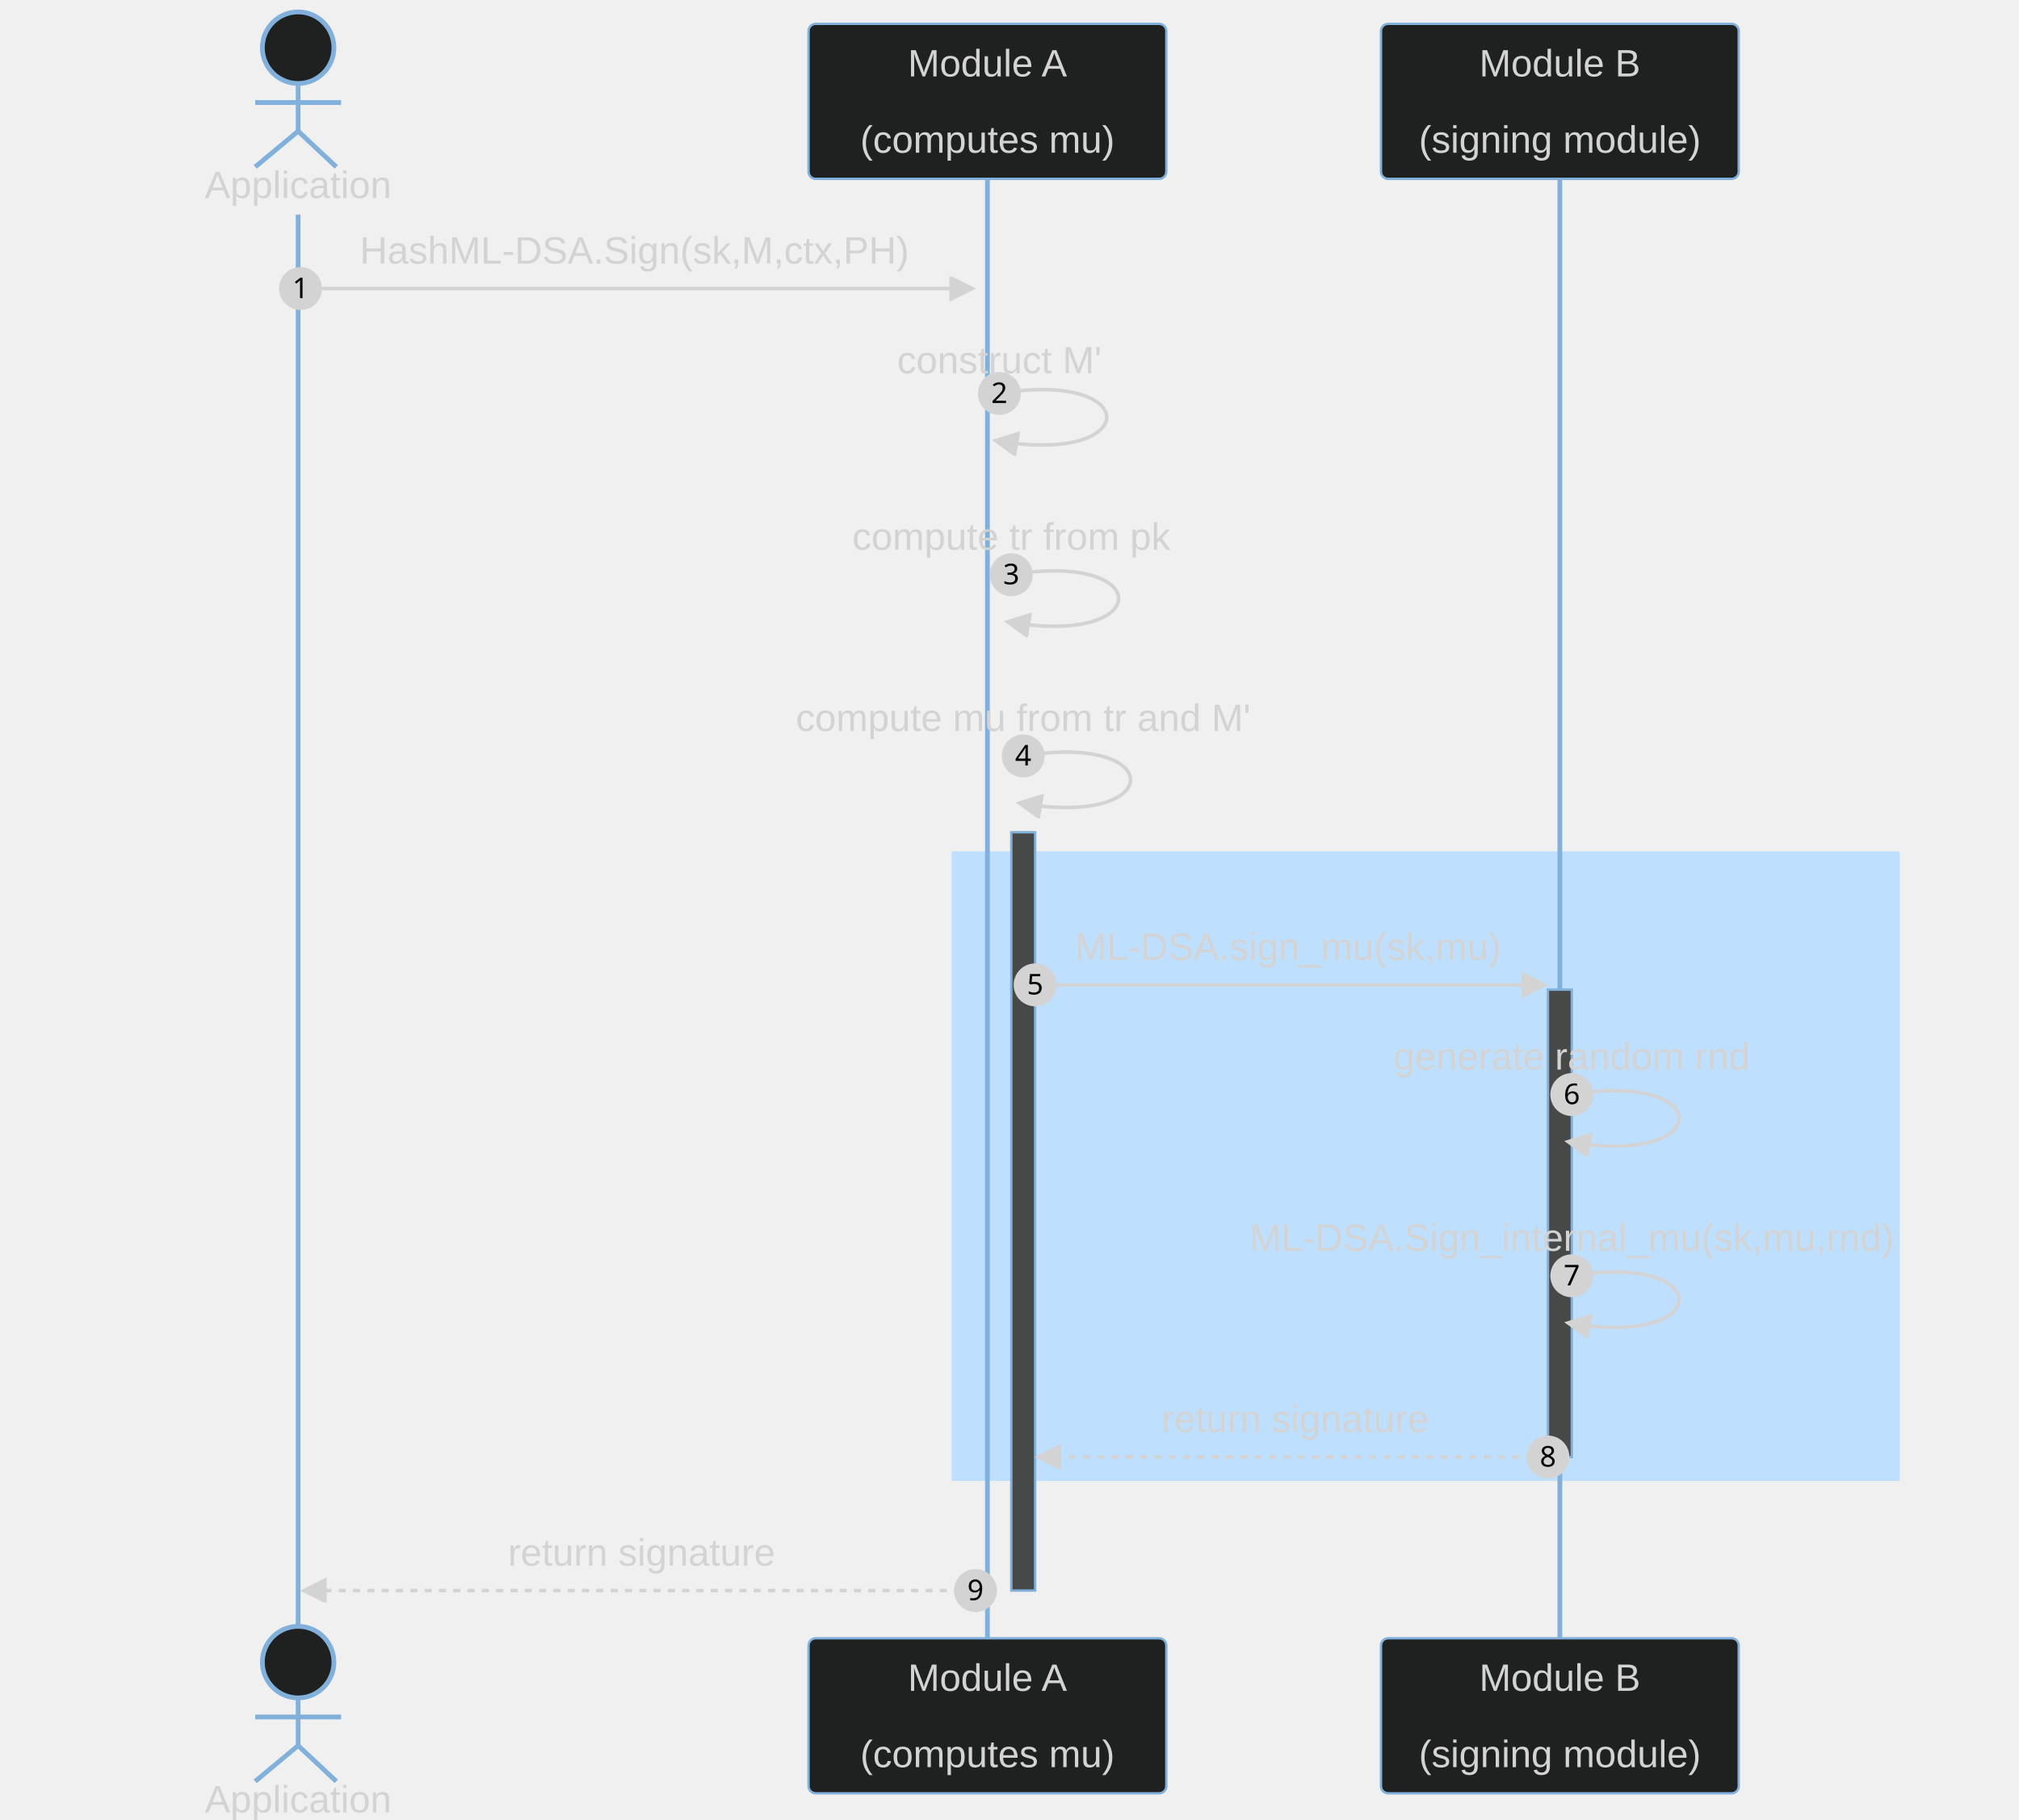
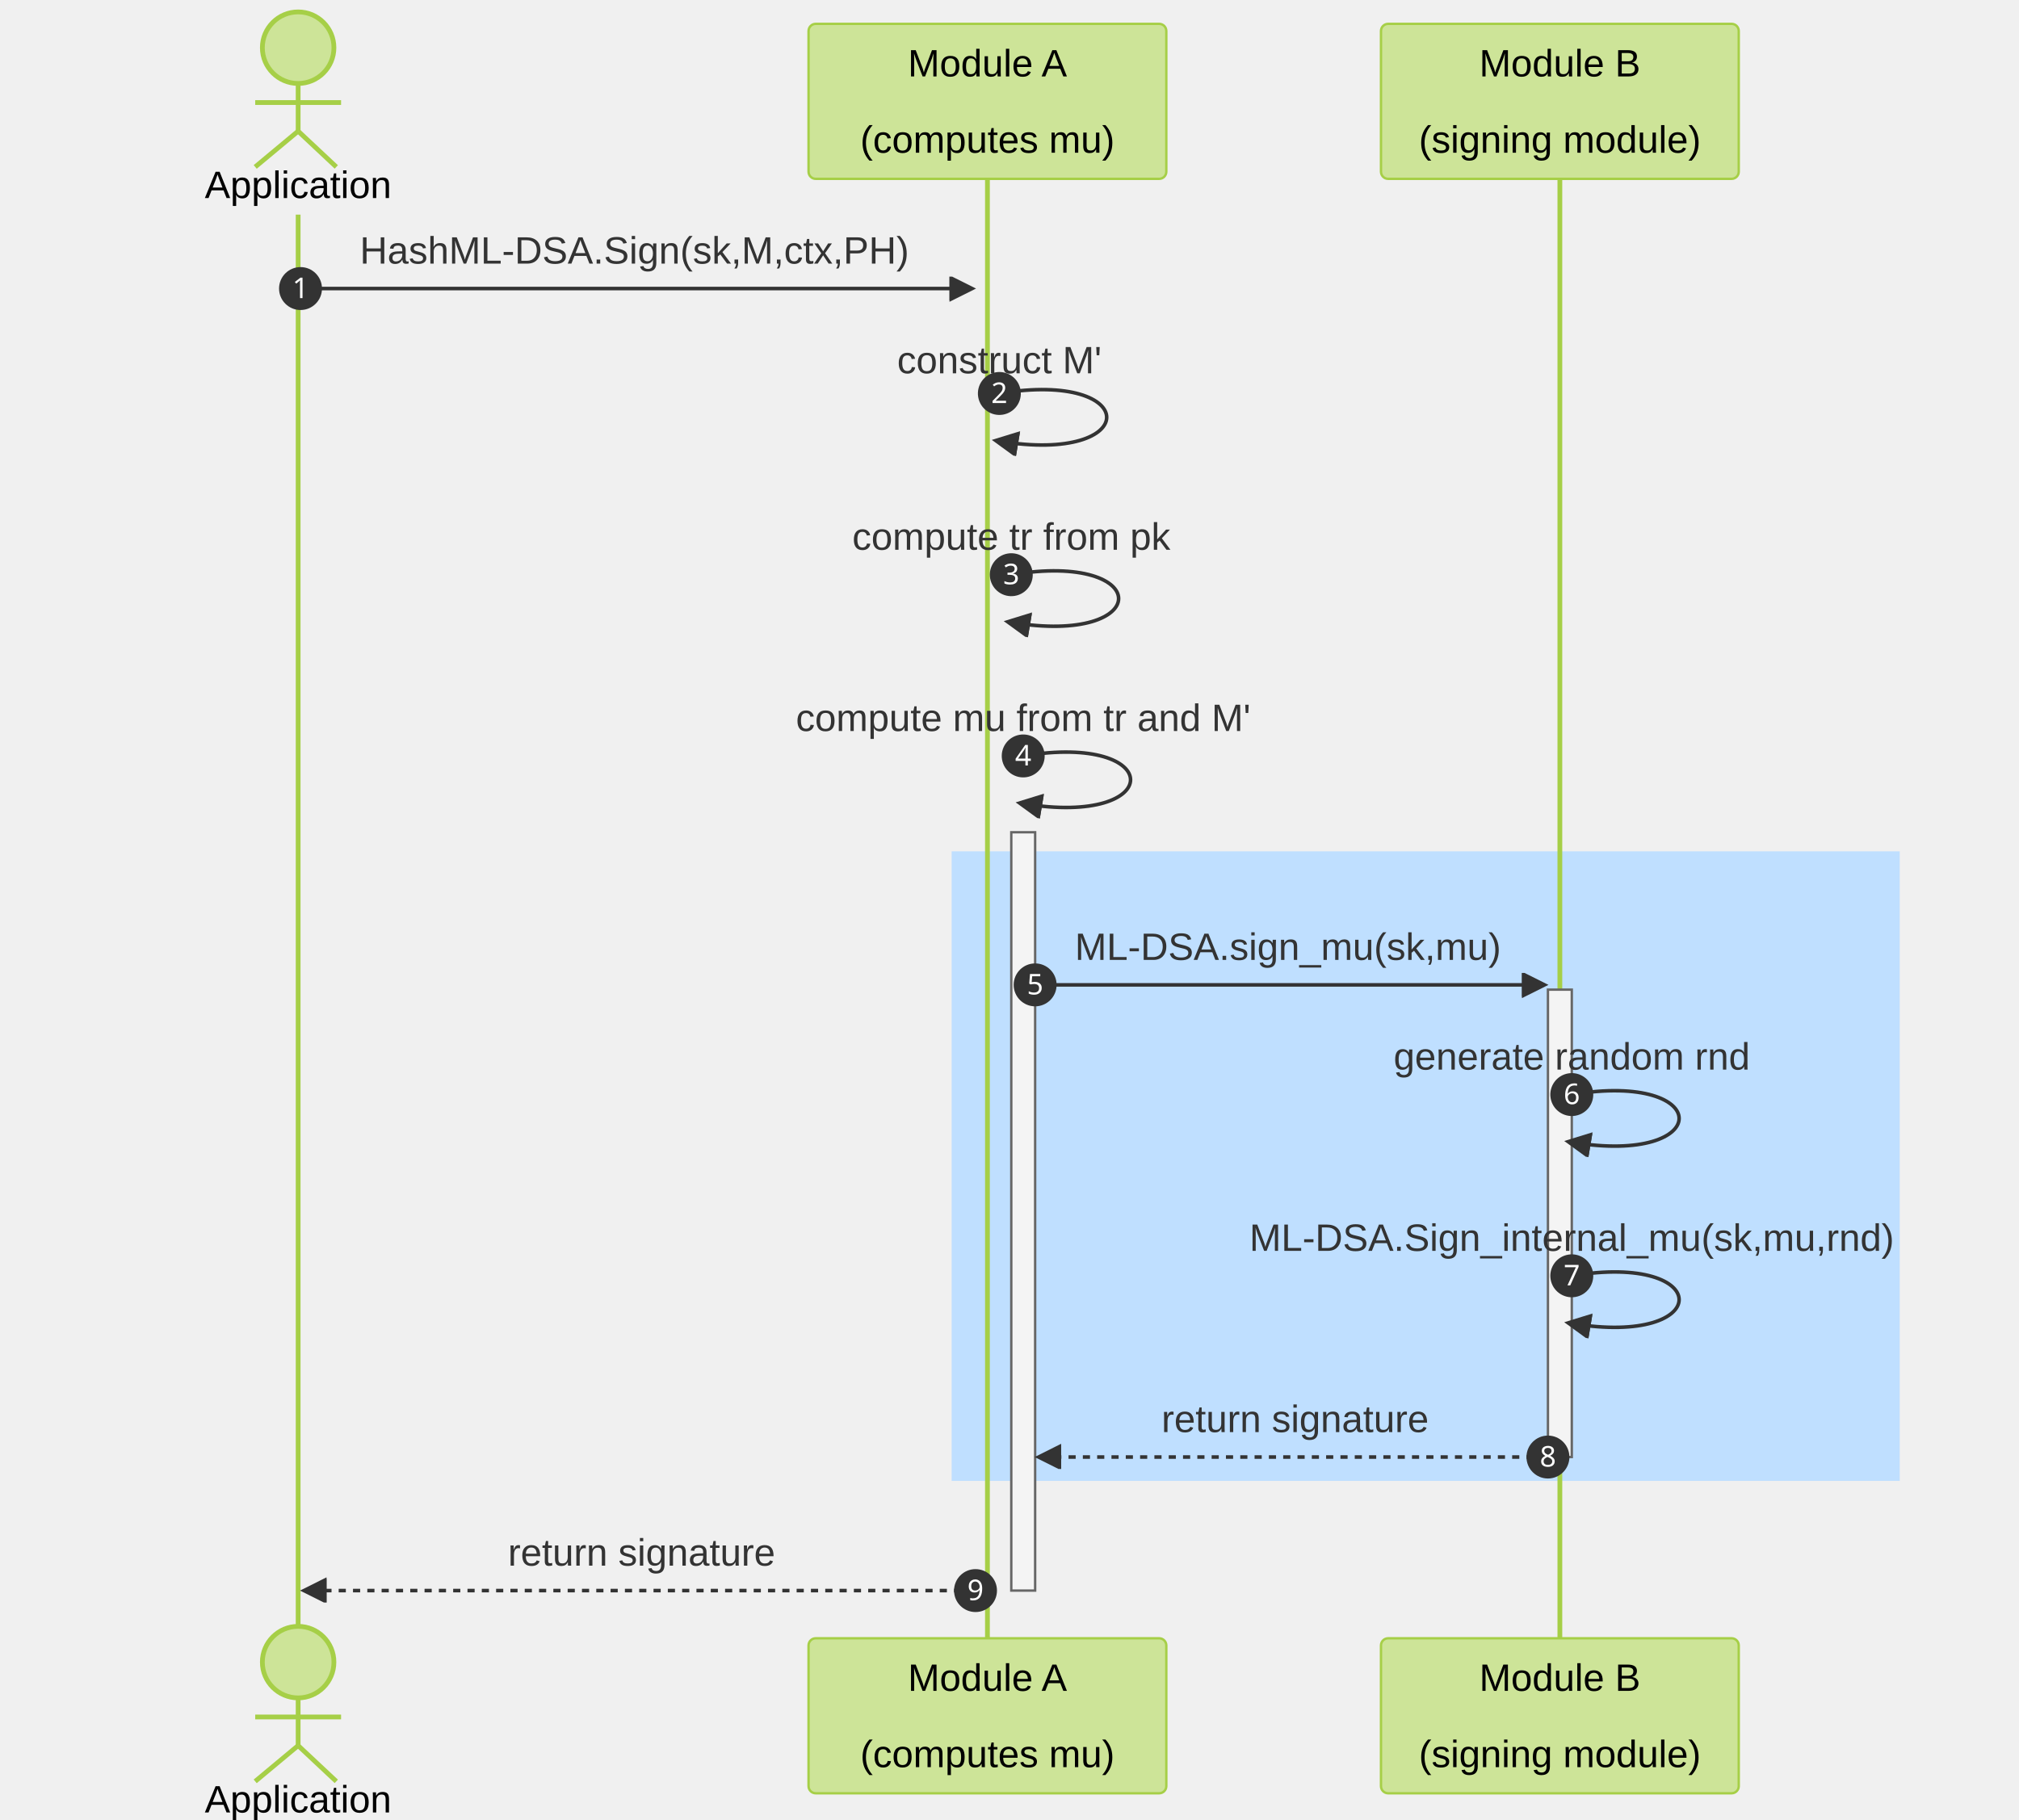
<svg xmlns="http://www.w3.org/2000/svg" aria-roledescription="sequence" role="graphics-document document" viewBox="-50 -10 846.5 763" style="max-width: 846.5px; background-color: transparent;" width="100%" id="my-svg">
  <rect class="rect" height="264" width="397.5" fill="rgb(191,223,255)" y="347" x="349" />
  <g>
    <rect class="actor actor-bottom" ry="3" rx="3" name="Module B" height="65" width="150" stroke="#666" fill="#eaeaea" y="677" x="529" />
    <text style="text-anchor: middle; font-size: 16px; font-weight: 400;" class="actor" alignment-baseline="central" dominant-baseline="central" y="709.5" x="604">
      <tspan dy="-16" x="604">Module B</tspan>
    </text>
    <text style="text-anchor: middle; font-size: 16px; font-weight: 400;" class="actor" alignment-baseline="central" dominant-baseline="central" y="709.5" x="604">
      <tspan dy="0" x="604" />
    </text>
    <text style="text-anchor: middle; font-size: 16px; font-weight: 400;" class="actor" alignment-baseline="central" dominant-baseline="central" y="709.5" x="604">
      <tspan dy="16" x="604">(signing module)</tspan>
    </text>
  </g>
  <g>
    <rect class="actor actor-bottom" ry="3" rx="3" name="Module A" height="65" width="150" stroke="#666" fill="#eaeaea" y="677" x="289" />
    <text style="text-anchor: middle; font-size: 16px; font-weight: 400;" class="actor" alignment-baseline="central" dominant-baseline="central" y="709.5" x="364">
      <tspan dy="-16" x="364">Module A</tspan>
    </text>
    <text style="text-anchor: middle; font-size: 16px; font-weight: 400;" class="actor" alignment-baseline="central" dominant-baseline="central" y="709.5" x="364">
      <tspan dy="0" x="364" />
    </text>
    <text style="text-anchor: middle; font-size: 16px; font-weight: 400;" class="actor" alignment-baseline="central" dominant-baseline="central" y="709.5" x="364">
      <tspan dy="16" x="364">(computes mu)</tspan>
    </text>
  </g>
  <g>
    <line stroke="#999" stroke-width="0.5px" class="200" y2="677" x2="604" y1="5" x1="604" id="actor2" />
    <g id="root-2">
      <rect class="actor actor-top" ry="3" rx="3" name="Module B" height="65" width="150" stroke="#666" fill="#eaeaea" y="0" x="529" />
      <text style="text-anchor: middle; font-size: 16px; font-weight: 400;" class="actor" alignment-baseline="central" dominant-baseline="central" y="32.5" x="604">
        <tspan dy="-16" x="604">Module B</tspan>
      </text>
      <text style="text-anchor: middle; font-size: 16px; font-weight: 400;" class="actor" alignment-baseline="central" dominant-baseline="central" y="32.5" x="604">
        <tspan dy="0" x="604" />
      </text>
      <text style="text-anchor: middle; font-size: 16px; font-weight: 400;" class="actor" alignment-baseline="central" dominant-baseline="central" y="32.5" x="604">
        <tspan dy="16" x="604">(signing module)</tspan>
      </text>
    </g>
  </g>
  <g>
    <line stroke="#999" stroke-width="0.5px" class="200" y2="677" x2="364" y1="5" x1="364" id="actor1" />
    <g id="root-1">
      <rect class="actor actor-top" ry="3" rx="3" name="Module A" height="65" width="150" stroke="#666" fill="#eaeaea" y="0" x="289" />
      <text style="text-anchor: middle; font-size: 16px; font-weight: 400;" class="actor" alignment-baseline="central" dominant-baseline="central" y="32.5" x="364">
        <tspan dy="-16" x="364">Module A</tspan>
      </text>
      <text style="text-anchor: middle; font-size: 16px; font-weight: 400;" class="actor" alignment-baseline="central" dominant-baseline="central" y="32.5" x="364">
        <tspan dy="0" x="364" />
      </text>
      <text style="text-anchor: middle; font-size: 16px; font-weight: 400;" class="actor" alignment-baseline="central" dominant-baseline="central" y="32.5" x="364">
        <tspan dy="16" x="364">(computes mu)</tspan>
      </text>
    </g>
  </g>
-   <style>#my-svg{font-family:"trebuchet ms",verdana,arial,sans-serif;font-size:16px;fill:#ccc;}#my-svg .error-icon{fill:#a44141;}#my-svg .error-text{fill:#ddd;stroke:#ddd;}#my-svg .edge-thickness-normal{stroke-width:2px;}#my-svg .edge-thickness-thick{stroke-width:3.5px;}#my-svg .edge-pattern-solid{stroke-dasharray:0;}#my-svg .edge-pattern-dashed{stroke-dasharray:3;}#my-svg .edge-pattern-dotted{stroke-dasharray:2;}#my-svg .marker{fill:lightgrey;stroke:lightgrey;}#my-svg .marker.cross{stroke:lightgrey;}#my-svg svg{font-family:"trebuchet ms",verdana,arial,sans-serif;font-size:16px;}#my-svg .actor{stroke:#81B1DB;fill:#1f2020;}#my-svg text.actor&gt;tspan{fill:lightgrey;stroke:none;}#my-svg .actor-line{stroke:lightgrey;}#my-svg .messageLine0{stroke-width:1.5;stroke-dasharray:none;stroke:lightgrey;}#my-svg .messageLine1{stroke-width:1.5;stroke-dasharray:2,2;stroke:lightgrey;}#my-svg #arrowhead path{fill:lightgrey;stroke:lightgrey;}#my-svg .sequenceNumber{fill:black;}#my-svg #sequencenumber{fill:lightgrey;}#my-svg #crosshead path{fill:lightgrey;stroke:lightgrey;}#my-svg .messageText{fill:lightgrey;stroke:none;}#my-svg .labelBox{stroke:#81B1DB;fill:#1f2020;}#my-svg .labelText,#my-svg .labelText&gt;tspan{fill:lightgrey;stroke:none;}#my-svg .loopText,#my-svg .loopText&gt;tspan{fill:lightgrey;stroke:none;}#my-svg .loopLine{stroke-width:2px;stroke-dasharray:2,2;stroke:#81B1DB;fill:#81B1DB;}#my-svg .note{stroke:hsl(180, 0%, 18.353%);fill:hsl(180, 1.587%, 28.353%);}#my-svg .noteText,#my-svg .noteText&gt;tspan{fill:rgb(183.848, 181.552, 181.552);stroke:none;}#my-svg .activation0{fill:hsl(180, 1.587%, 28.353%);stroke:#81B1DB;}#my-svg .activation1{fill:hsl(180, 1.587%, 28.353%);stroke:#81B1DB;}#my-svg .activation2{fill:hsl(180, 1.587%, 28.353%);stroke:#81B1DB;}#my-svg .actorPopupMenu{position:absolute;}#my-svg .actorPopupMenuPanel{position:absolute;fill:#1f2020;box-shadow:0px 8px 16px 0px rgba(0,0,0,0.2);filter:drop-shadow(3px 5px 2px rgb(0 0 0 / 0.4));}#my-svg .actor-man line{stroke:#81B1DB;fill:#1f2020;}#my-svg .actor-man circle,#my-svg line{stroke:#81B1DB;fill:#1f2020;stroke-width:2px;}#my-svg :root{--mermaid-font-family:"trebuchet ms",verdana,arial,sans-serif;}</style>
+   <style>#my-svg{font-family:"trebuchet ms",verdana,arial,sans-serif;font-size:16px;fill:#000000;}#my-svg .error-icon{fill:#552222;}#my-svg .error-text{fill:#552222;stroke:#552222;}#my-svg .edge-thickness-normal{stroke-width:2px;}#my-svg .edge-thickness-thick{stroke-width:3.5px;}#my-svg .edge-pattern-solid{stroke-dasharray:0;}#my-svg .edge-pattern-dashed{stroke-dasharray:3;}#my-svg .edge-pattern-dotted{stroke-dasharray:2;}#my-svg .marker{fill:#000000;stroke:#000000;}#my-svg .marker.cross{stroke:#000000;}#my-svg svg{font-family:"trebuchet ms",verdana,arial,sans-serif;font-size:16px;}#my-svg .actor{stroke:hsl(78.158, 58.462%, 54.51%);fill:#cde498;}#my-svg text.actor&gt;tspan{fill:black;stroke:none;}#my-svg .actor-line{stroke:grey;}#my-svg .messageLine0{stroke-width:1.5;stroke-dasharray:none;stroke:#333;}#my-svg .messageLine1{stroke-width:1.5;stroke-dasharray:2,2;stroke:#333;}#my-svg #arrowhead path{fill:#333;stroke:#333;}#my-svg .sequenceNumber{fill:white;}#my-svg #sequencenumber{fill:#333;}#my-svg #crosshead path{fill:#333;stroke:#333;}#my-svg .messageText{fill:#333;stroke:none;}#my-svg .labelBox{stroke:#326932;fill:#cde498;}#my-svg .labelText,#my-svg .labelText&gt;tspan{fill:black;stroke:none;}#my-svg .loopText,#my-svg .loopText&gt;tspan{fill:black;stroke:none;}#my-svg .loopLine{stroke-width:2px;stroke-dasharray:2,2;stroke:#326932;fill:#326932;}#my-svg .note{stroke:#6eaa49;fill:#fff5ad;}#my-svg .noteText,#my-svg .noteText&gt;tspan{fill:black;stroke:none;}#my-svg .activation0{fill:#f4f4f4;stroke:#666;}#my-svg .activation1{fill:#f4f4f4;stroke:#666;}#my-svg .activation2{fill:#f4f4f4;stroke:#666;}#my-svg .actorPopupMenu{position:absolute;}#my-svg .actorPopupMenuPanel{position:absolute;fill:#cde498;box-shadow:0px 8px 16px 0px rgba(0,0,0,0.2);filter:drop-shadow(3px 5px 2px rgb(0 0 0 / 0.4));}#my-svg .actor-man line{stroke:hsl(78.158, 58.462%, 54.51%);fill:#cde498;}#my-svg .actor-man circle,#my-svg line{stroke:hsl(78.158, 58.462%, 54.51%);fill:#cde498;stroke-width:2px;}#my-svg :root{--mermaid-font-family:"trebuchet ms",verdana,arial,sans-serif;}</style>
  <g />
  <defs>
    <symbol height="24" width="24" id="computer">
      <path d="M2 2v13h20v-13h-20zm18 11h-16v-9h16v9zm-10.228 6l.466-1h3.524l.467 1h-4.457zm14.228 3h-24l2-6h2.104l-1.33 4h18.45l-1.297-4h2.073l2 6zm-5-10h-14v-7h14v7z" transform="scale(.5)" />
    </symbol>
  </defs>
  <defs>
    <symbol clip-rule="evenodd" fill-rule="evenodd" id="database">
      <path d="M12.258.001l.256.004.255.005.253.008.251.01.249.012.247.015.246.016.242.019.241.02.239.023.236.024.233.027.231.028.229.031.225.032.223.034.22.036.217.038.214.04.211.041.208.043.205.045.201.046.198.048.194.05.191.051.187.053.183.054.18.056.175.057.172.059.168.06.163.061.16.063.155.064.15.066.074.033.073.033.071.034.07.034.069.035.068.035.067.035.066.035.064.036.064.036.062.036.06.036.06.037.058.037.058.037.055.038.055.038.053.038.052.038.051.039.05.039.048.039.047.039.045.04.044.04.043.04.041.04.04.041.039.041.037.041.036.041.034.041.033.042.032.042.03.042.029.042.027.042.026.043.024.043.023.043.021.043.02.043.018.044.017.043.015.044.013.044.012.044.011.045.009.044.007.045.006.045.004.045.002.045.001.045v17l-.001.045-.002.045-.004.045-.006.045-.007.045-.009.044-.011.045-.012.044-.013.044-.015.044-.017.043-.018.044-.02.043-.021.043-.023.043-.024.043-.026.043-.027.042-.029.042-.03.042-.032.042-.033.042-.034.041-.036.041-.037.041-.039.041-.04.041-.041.04-.043.04-.044.04-.045.04-.047.039-.048.039-.05.039-.051.039-.052.038-.053.038-.055.038-.055.038-.058.037-.058.037-.06.037-.06.036-.062.036-.064.036-.064.036-.066.035-.067.035-.068.035-.069.035-.07.034-.071.034-.073.033-.074.033-.15.066-.155.064-.16.063-.163.061-.168.06-.172.059-.175.057-.18.056-.183.054-.187.053-.191.051-.194.05-.198.048-.201.046-.205.045-.208.043-.211.041-.214.04-.217.038-.22.036-.223.034-.225.032-.229.031-.231.028-.233.027-.236.024-.239.023-.241.02-.242.019-.246.016-.247.015-.249.012-.251.01-.253.008-.255.005-.256.004-.258.001-.258-.001-.256-.004-.255-.005-.253-.008-.251-.01-.249-.012-.247-.015-.245-.016-.243-.019-.241-.02-.238-.023-.236-.024-.234-.027-.231-.028-.228-.031-.226-.032-.223-.034-.22-.036-.217-.038-.214-.04-.211-.041-.208-.043-.204-.045-.201-.046-.198-.048-.195-.05-.19-.051-.187-.053-.184-.054-.179-.056-.176-.057-.172-.059-.167-.06-.164-.061-.159-.063-.155-.064-.151-.066-.074-.033-.072-.033-.072-.034-.07-.034-.069-.035-.068-.035-.067-.035-.066-.035-.064-.036-.063-.036-.062-.036-.061-.036-.06-.037-.058-.037-.057-.037-.056-.038-.055-.038-.053-.038-.052-.038-.051-.039-.049-.039-.049-.039-.046-.039-.046-.04-.044-.04-.043-.04-.041-.04-.04-.041-.039-.041-.037-.041-.036-.041-.034-.041-.033-.042-.032-.042-.03-.042-.029-.042-.027-.042-.026-.043-.024-.043-.023-.043-.021-.043-.02-.043-.018-.044-.017-.043-.015-.044-.013-.044-.012-.044-.011-.045-.009-.044-.007-.045-.006-.045-.004-.045-.002-.045-.001-.045v-17l.001-.045.002-.045.004-.045.006-.045.007-.045.009-.044.011-.045.012-.044.013-.044.015-.044.017-.043.018-.044.02-.043.021-.043.023-.043.024-.043.026-.043.027-.042.029-.042.03-.042.032-.042.033-.042.034-.041.036-.041.037-.041.039-.041.04-.041.041-.04.043-.04.044-.04.046-.04.046-.039.049-.039.049-.039.051-.039.052-.038.053-.038.055-.038.056-.038.057-.037.058-.037.06-.037.061-.036.062-.036.063-.036.064-.036.066-.035.067-.035.068-.035.069-.035.07-.034.072-.034.072-.033.074-.033.151-.066.155-.064.159-.063.164-.061.167-.06.172-.059.176-.057.179-.056.184-.054.187-.053.19-.051.195-.05.198-.048.201-.046.204-.045.208-.043.211-.041.214-.04.217-.038.22-.036.223-.034.226-.032.228-.031.231-.028.234-.027.236-.024.238-.023.241-.02.243-.019.245-.016.247-.015.249-.012.251-.01.253-.008.255-.005.256-.004.258-.001.258.001zm-9.258 20.499v.01l.001.021.003.021.004.022.005.021.006.022.007.022.009.023.01.022.011.023.012.023.013.023.015.023.016.024.017.023.018.024.019.024.021.024.022.025.023.024.024.025.052.049.056.05.061.051.066.051.07.051.075.051.079.052.084.052.088.052.092.052.097.052.102.051.105.052.11.052.114.051.119.051.123.051.127.05.131.05.135.05.139.048.144.049.147.047.152.047.155.047.16.045.163.045.167.043.171.043.176.041.178.041.183.039.187.039.19.037.194.035.197.035.202.033.204.031.209.03.212.029.216.027.219.025.222.024.226.021.23.02.233.018.236.016.24.015.243.012.246.01.249.008.253.005.256.004.259.001.26-.001.257-.004.254-.005.25-.008.247-.011.244-.012.241-.014.237-.016.233-.018.231-.021.226-.021.224-.024.22-.026.216-.027.212-.028.21-.031.205-.031.202-.034.198-.034.194-.036.191-.037.187-.039.183-.04.179-.04.175-.042.172-.043.168-.044.163-.045.16-.046.155-.046.152-.047.148-.048.143-.049.139-.049.136-.05.131-.05.126-.05.123-.051.118-.052.114-.051.11-.052.106-.052.101-.052.096-.052.092-.052.088-.053.083-.051.079-.052.074-.052.07-.051.065-.051.06-.051.056-.05.051-.05.023-.024.023-.025.021-.024.02-.024.019-.024.018-.024.017-.024.015-.023.014-.024.013-.023.012-.023.01-.023.01-.022.008-.022.006-.022.006-.022.004-.022.004-.021.001-.021.001-.021v-4.127l-.077.055-.08.053-.083.054-.085.053-.087.052-.09.052-.093.051-.095.05-.097.05-.1.049-.102.049-.105.048-.106.047-.109.047-.111.046-.114.045-.115.045-.118.044-.12.043-.122.042-.124.042-.126.041-.128.04-.13.04-.132.038-.134.038-.135.037-.138.037-.139.035-.142.035-.143.034-.144.033-.147.032-.148.031-.15.03-.151.03-.153.029-.154.027-.156.027-.158.026-.159.025-.161.024-.162.023-.163.022-.165.021-.166.02-.167.019-.169.018-.169.017-.171.016-.173.015-.173.014-.175.013-.175.012-.177.011-.178.01-.179.008-.179.008-.181.006-.182.005-.182.004-.184.003-.184.002h-.37l-.184-.002-.184-.003-.182-.004-.182-.005-.181-.006-.179-.008-.179-.008-.178-.01-.176-.011-.176-.012-.175-.013-.173-.014-.172-.015-.171-.016-.17-.017-.169-.018-.167-.019-.166-.02-.165-.021-.163-.022-.162-.023-.161-.024-.159-.025-.157-.026-.156-.027-.155-.027-.153-.029-.151-.03-.15-.03-.148-.031-.146-.032-.145-.033-.143-.034-.141-.035-.14-.035-.137-.037-.136-.037-.134-.038-.132-.038-.13-.04-.128-.04-.126-.041-.124-.042-.122-.042-.12-.044-.117-.043-.116-.045-.113-.045-.112-.046-.109-.047-.106-.047-.105-.048-.102-.049-.1-.049-.097-.05-.095-.05-.093-.052-.09-.051-.087-.052-.085-.053-.083-.054-.08-.054-.077-.054v4.127zm0-5.654v.011l.001.021.003.021.004.021.005.022.006.022.007.022.009.022.01.022.011.023.012.023.013.023.015.024.016.023.017.024.018.024.019.024.021.024.022.024.023.025.024.024.052.05.056.05.061.05.066.051.07.051.075.052.079.051.084.052.088.052.092.052.097.052.102.052.105.052.11.051.114.051.119.052.123.05.127.051.131.05.135.049.139.049.144.048.147.048.152.047.155.046.16.045.163.045.167.044.171.042.176.042.178.04.183.04.187.038.19.037.194.036.197.034.202.033.204.032.209.03.212.028.216.027.219.025.222.024.226.022.23.02.233.018.236.016.24.014.243.012.246.01.249.008.253.006.256.003.259.001.26-.001.257-.003.254-.006.25-.008.247-.01.244-.012.241-.015.237-.016.233-.018.231-.02.226-.022.224-.024.22-.025.216-.027.212-.029.21-.03.205-.032.202-.033.198-.035.194-.036.191-.037.187-.039.183-.039.179-.041.175-.042.172-.043.168-.044.163-.045.16-.045.155-.047.152-.047.148-.048.143-.048.139-.05.136-.049.131-.05.126-.051.123-.051.118-.051.114-.052.11-.052.106-.052.101-.052.096-.052.092-.052.088-.052.083-.052.079-.052.074-.051.07-.052.065-.051.06-.05.056-.051.051-.049.023-.025.023-.024.021-.025.02-.024.019-.024.018-.024.017-.024.015-.023.014-.023.013-.024.012-.022.01-.023.01-.023.008-.022.006-.022.006-.022.004-.021.004-.022.001-.021.001-.021v-4.139l-.077.054-.08.054-.083.054-.085.052-.087.053-.09.051-.093.051-.095.051-.097.05-.1.049-.102.049-.105.048-.106.047-.109.047-.111.046-.114.045-.115.044-.118.044-.12.044-.122.042-.124.042-.126.041-.128.04-.13.039-.132.039-.134.038-.135.037-.138.036-.139.036-.142.035-.143.033-.144.033-.147.033-.148.031-.15.03-.151.03-.153.028-.154.028-.156.027-.158.026-.159.025-.161.024-.162.023-.163.022-.165.021-.166.02-.167.019-.169.018-.169.017-.171.016-.173.015-.173.014-.175.013-.175.012-.177.011-.178.009-.179.009-.179.007-.181.007-.182.005-.182.004-.184.003-.184.002h-.37l-.184-.002-.184-.003-.182-.004-.182-.005-.181-.007-.179-.007-.179-.009-.178-.009-.176-.011-.176-.012-.175-.013-.173-.014-.172-.015-.171-.016-.17-.017-.169-.018-.167-.019-.166-.02-.165-.021-.163-.022-.162-.023-.161-.024-.159-.025-.157-.026-.156-.027-.155-.028-.153-.028-.151-.03-.15-.03-.148-.031-.146-.033-.145-.033-.143-.033-.141-.035-.14-.036-.137-.036-.136-.037-.134-.038-.132-.039-.13-.039-.128-.04-.126-.041-.124-.042-.122-.043-.12-.043-.117-.044-.116-.044-.113-.046-.112-.046-.109-.046-.106-.047-.105-.048-.102-.049-.1-.049-.097-.05-.095-.051-.093-.051-.09-.051-.087-.053-.085-.052-.083-.054-.08-.054-.077-.054v4.139zm0-5.666v.011l.001.02.003.022.004.021.005.022.006.021.007.022.009.023.01.022.011.023.012.023.013.023.015.023.016.024.017.024.018.023.019.024.021.025.022.024.023.024.024.025.052.05.056.05.061.05.066.051.07.051.075.052.079.051.084.052.088.052.092.052.097.052.102.052.105.051.11.052.114.051.119.051.123.051.127.05.131.05.135.05.139.049.144.048.147.048.152.047.155.046.16.045.163.045.167.043.171.043.176.042.178.04.183.04.187.038.19.037.194.036.197.034.202.033.204.032.209.03.212.028.216.027.219.025.222.024.226.021.23.02.233.018.236.017.24.014.243.012.246.01.249.008.253.006.256.003.259.001.26-.001.257-.003.254-.006.25-.008.247-.01.244-.013.241-.014.237-.016.233-.018.231-.02.226-.022.224-.024.22-.025.216-.027.212-.029.21-.03.205-.032.202-.033.198-.035.194-.036.191-.037.187-.039.183-.039.179-.041.175-.042.172-.043.168-.044.163-.045.16-.045.155-.047.152-.047.148-.048.143-.049.139-.049.136-.049.131-.051.126-.05.123-.051.118-.052.114-.051.11-.052.106-.052.101-.052.096-.052.092-.052.088-.052.083-.052.079-.052.074-.052.07-.051.065-.051.06-.051.056-.05.051-.049.023-.025.023-.025.021-.024.02-.024.019-.024.018-.024.017-.024.015-.023.014-.024.013-.023.012-.023.01-.022.01-.023.008-.022.006-.022.006-.022.004-.022.004-.021.001-.021.001-.021v-4.153l-.077.054-.08.054-.083.053-.085.053-.087.053-.09.051-.093.051-.095.051-.097.05-.1.049-.102.048-.105.048-.106.048-.109.046-.111.046-.114.046-.115.044-.118.044-.12.043-.122.043-.124.042-.126.041-.128.04-.13.039-.132.039-.134.038-.135.037-.138.036-.139.036-.142.034-.143.034-.144.033-.147.032-.148.032-.15.03-.151.03-.153.028-.154.028-.156.027-.158.026-.159.024-.161.024-.162.023-.163.023-.165.021-.166.02-.167.019-.169.018-.169.017-.171.016-.173.015-.173.014-.175.013-.175.012-.177.01-.178.01-.179.009-.179.007-.181.006-.182.006-.182.004-.184.003-.184.001-.185.001-.185-.001-.184-.001-.184-.003-.182-.004-.182-.006-.181-.006-.179-.007-.179-.009-.178-.01-.176-.01-.176-.012-.175-.013-.173-.014-.172-.015-.171-.016-.17-.017-.169-.018-.167-.019-.166-.02-.165-.021-.163-.023-.162-.023-.161-.024-.159-.024-.157-.026-.156-.027-.155-.028-.153-.028-.151-.03-.15-.03-.148-.032-.146-.032-.145-.033-.143-.034-.141-.034-.14-.036-.137-.036-.136-.037-.134-.038-.132-.039-.13-.039-.128-.041-.126-.041-.124-.041-.122-.043-.12-.043-.117-.044-.116-.044-.113-.046-.112-.046-.109-.046-.106-.048-.105-.048-.102-.048-.1-.05-.097-.049-.095-.051-.093-.051-.09-.052-.087-.052-.085-.053-.083-.053-.08-.054-.077-.054v4.153zm8.74-8.179l-.257.004-.254.005-.25.008-.247.011-.244.012-.241.014-.237.016-.233.018-.231.021-.226.022-.224.023-.22.026-.216.027-.212.028-.21.031-.205.032-.202.033-.198.034-.194.036-.191.038-.187.038-.183.04-.179.041-.175.042-.172.043-.168.043-.163.045-.16.046-.155.046-.152.048-.148.048-.143.048-.139.049-.136.05-.131.05-.126.051-.123.051-.118.051-.114.052-.11.052-.106.052-.101.052-.096.052-.092.052-.088.052-.083.052-.079.052-.074.051-.07.052-.065.051-.06.05-.056.05-.051.05-.023.025-.023.024-.021.024-.02.025-.019.024-.018.024-.017.023-.015.024-.014.023-.013.023-.012.023-.01.023-.01.022-.008.022-.006.023-.006.021-.004.022-.004.021-.001.021-.001.021.001.021.001.021.004.021.004.022.006.021.006.023.008.022.01.022.01.023.012.023.013.023.014.023.015.024.017.023.018.024.019.024.02.025.021.024.023.024.023.025.051.05.056.05.06.05.065.051.07.052.074.051.079.052.083.052.088.052.092.052.096.052.101.052.106.052.11.052.114.052.118.051.123.051.126.051.131.05.136.05.139.049.143.048.148.048.152.048.155.046.16.046.163.045.168.043.172.043.175.042.179.041.183.04.187.038.191.038.194.036.198.034.202.033.205.032.21.031.212.028.216.027.22.026.224.023.226.022.231.021.233.018.237.016.241.014.244.012.247.011.25.008.254.005.257.004.26.001.26-.001.257-.004.254-.005.25-.008.247-.011.244-.012.241-.014.237-.016.233-.018.231-.021.226-.022.224-.023.22-.026.216-.027.212-.028.21-.031.205-.032.202-.033.198-.034.194-.036.191-.038.187-.038.183-.04.179-.041.175-.042.172-.043.168-.043.163-.045.16-.046.155-.046.152-.048.148-.048.143-.048.139-.049.136-.05.131-.05.126-.051.123-.051.118-.051.114-.052.11-.052.106-.052.101-.052.096-.052.092-.052.088-.052.083-.052.079-.052.074-.051.07-.052.065-.051.06-.05.056-.05.051-.05.023-.025.023-.024.021-.024.02-.025.019-.024.018-.024.017-.023.015-.024.014-.023.013-.023.012-.023.01-.023.01-.022.008-.022.006-.023.006-.021.004-.022.004-.021.001-.021.001-.021-.001-.021-.001-.021-.004-.021-.004-.022-.006-.021-.006-.023-.008-.022-.01-.022-.01-.023-.012-.023-.013-.023-.014-.023-.015-.024-.017-.023-.018-.024-.019-.024-.02-.025-.021-.024-.023-.024-.023-.025-.051-.05-.056-.05-.06-.05-.065-.051-.07-.052-.074-.051-.079-.052-.083-.052-.088-.052-.092-.052-.096-.052-.101-.052-.106-.052-.11-.052-.114-.052-.118-.051-.123-.051-.126-.051-.131-.05-.136-.05-.139-.049-.143-.048-.148-.048-.152-.048-.155-.046-.16-.046-.163-.045-.168-.043-.172-.043-.175-.042-.179-.041-.183-.04-.187-.038-.191-.038-.194-.036-.198-.034-.202-.033-.205-.032-.21-.031-.212-.028-.216-.027-.22-.026-.224-.023-.226-.022-.231-.021-.233-.018-.237-.016-.241-.014-.244-.012-.247-.011-.25-.008-.254-.005-.257-.004-.26-.001-.26.001z" transform="scale(.5)" />
    </symbol>
  </defs>
  <defs>
    <symbol height="24" width="24" id="clock">
      <path d="M12 2c5.514 0 10 4.486 10 10s-4.486 10-10 10-10-4.486-10-10 4.486-10 10-10zm0-2c-6.627 0-12 5.373-12 12s5.373 12 12 12 12-5.373 12-12-5.373-12-12-12zm5.848 12.459c.202.038.202.333.001.372-1.907.361-6.045 1.111-6.547 1.111-.719 0-1.301-.582-1.301-1.301 0-.512.77-5.447 1.125-7.445.034-.192.312-.181.343.014l.985 6.238 5.394 1.011z" transform="scale(.5)" />
    </symbol>
  </defs>
  <defs>
    <marker orient="auto" markerHeight="12" markerWidth="12" markerUnits="userSpaceOnUse" refY="5" refX="7.9" id="arrowhead">
      <path d="M 0 0 L 10 5 L 0 10 z" />
    </marker>
  </defs>
  <defs>
    <marker refY="4.5" refX="4" orient="auto" markerHeight="8" markerWidth="15" id="crosshead">
      <path style="stroke-dasharray: 0, 0;" d="M 1,2 L 6,7 M 6,2 L 1,7" stroke-width="1pt" stroke="#000000" fill="none" />
    </marker>
  </defs>
  <defs>
    <marker orient="auto" markerHeight="28" markerWidth="20" refY="7" refX="15.5" id="filled-head">
      <path d="M 18,7 L9,13 L14,7 L9,1 Z" />
    </marker>
  </defs>
  <defs>
    <marker orient="auto" markerHeight="40" markerWidth="60" refY="15" refX="15" id="sequencenumber">
      <circle r="6" cy="15" cx="15" />
    </marker>
  </defs>
  <g />
  <g />
  <g />
  <g>
    <rect class="activation0" ry="0" rx="0" height="318" width="10" stroke="#666" fill="#EDF2AE" y="339" x="374" />
  </g>
  <g>
    <rect class="activation0" ry="0" rx="0" height="196" width="10" stroke="#666" fill="#EDF2AE" y="405" x="599" />
  </g>
  <line stroke="#999" stroke-width="0.5px" class="200" y2="677" x2="75" y1="80" x1="75" id="actor0" />
  <g name="Application" class="actor-man actor-top">
    <line y2="45" x2="75" y1="25" x1="75" id="actor-man-torso0" />
    <line y2="33" x2="93" y1="33" x1="57" id="actor-man-arms0" />
    <line y2="45" x2="75" y1="60" x1="57" />
    <line y2="60" x2="91" y1="45" x1="75" />
    <circle height="65" width="150" r="15" cy="10" cx="75" />
    <text style="text-anchor: middle; font-size: 16px; font-weight: 400;" class="actor" alignment-baseline="central" dominant-baseline="central" y="67.5" x="75">
      <tspan dy="0" x="75">Application</tspan>
    </text>
  </g>
  <text style="font-size: 16px; font-weight: 400;" dy="1em" class="messageText" alignment-baseline="middle" dominant-baseline="middle" text-anchor="middle" y="80" x="216">HashML-DSA.Sign(sk,M,ctx,PH)</text>
  <line style="fill: none;" marker-start="url(#sequencenumber)" marker-end="url(#arrowhead)" stroke="none" stroke-width="2" class="messageLine0" y2="111" x2="356" y1="111" x1="76" />
  <text class="sequenceNumber" text-anchor="middle" font-size="12px" font-family="sans-serif" y="115" x="76">1</text>
  <text style="font-size: 16px; font-weight: 400;" dy="1em" class="messageText" alignment-baseline="middle" dominant-baseline="middle" text-anchor="middle" y="126" x="369">construct M'</text>
  <path style="fill: none;" marker-start="url(#sequencenumber)" marker-end="url(#arrowhead)" stroke="none" stroke-width="2" class="messageLine0" d="M 369,155 C 429,145 429,185 369,175" />
  <text class="sequenceNumber" text-anchor="middle" font-size="12px" font-family="sans-serif" y="159" x="369">2</text>
  <text style="font-size: 16px; font-weight: 400;" dy="1em" class="messageText" alignment-baseline="middle" dominant-baseline="middle" text-anchor="middle" y="200" x="374">compute tr from pk</text>
  <path style="fill: none;" marker-start="url(#sequencenumber)" marker-end="url(#arrowhead)" stroke="none" stroke-width="2" class="messageLine0" d="M 374,231 C 434,221 434,261 374,251" />
  <text class="sequenceNumber" text-anchor="middle" font-size="12px" font-family="sans-serif" y="235" x="374">3</text>
  <text style="font-size: 16px; font-weight: 400;" dy="1em" class="messageText" alignment-baseline="middle" dominant-baseline="middle" text-anchor="middle" y="276" x="379">compute mu from tr and M'</text>
  <path style="fill: none;" marker-start="url(#sequencenumber)" marker-end="url(#arrowhead)" stroke="none" stroke-width="2" class="messageLine0" d="M 379,307 C 439,297 439,337 379,327" />
  <text class="sequenceNumber" text-anchor="middle" font-size="12px" font-family="sans-serif" y="311" x="379">4</text>
  <text style="font-size: 16px; font-weight: 400;" dy="1em" class="messageText" alignment-baseline="middle" dominant-baseline="middle" text-anchor="middle" y="372" x="490">ML-DSA.sign_mu(sk,mu)</text>
  <line style="fill: none;" marker-start="url(#sequencenumber)" marker-end="url(#arrowhead)" stroke="none" stroke-width="2" class="messageLine0" y2="403" x2="596" y1="403" x1="384" />
  <text class="sequenceNumber" text-anchor="middle" font-size="12px" font-family="sans-serif" y="407" x="384">5</text>
  <text style="font-size: 16px; font-weight: 400;" dy="1em" class="messageText" alignment-baseline="middle" dominant-baseline="middle" text-anchor="middle" y="418" x="609">generate random rnd</text>
  <path style="fill: none;" marker-start="url(#sequencenumber)" marker-end="url(#arrowhead)" stroke="none" stroke-width="2" class="messageLine0" d="M 609,449 C 669,439 669,479 609,469" />
  <text class="sequenceNumber" text-anchor="middle" font-size="12px" font-family="sans-serif" y="453" x="609">6</text>
  <text style="font-size: 16px; font-weight: 400;" dy="1em" class="messageText" alignment-baseline="middle" dominant-baseline="middle" text-anchor="middle" y="494" x="609">ML-DSA.Sign_internal_mu(sk,mu,rnd)</text>
  <path style="fill: none;" marker-start="url(#sequencenumber)" marker-end="url(#arrowhead)" stroke="none" stroke-width="2" class="messageLine0" d="M 609,525 C 669,515 669,555 609,545" />
  <text class="sequenceNumber" text-anchor="middle" font-size="12px" font-family="sans-serif" y="529" x="609">7</text>
  <text style="font-size: 16px; font-weight: 400;" dy="1em" class="messageText" alignment-baseline="middle" dominant-baseline="middle" text-anchor="middle" y="570" x="493">return signature</text>
  <line style="stroke-dasharray: 3, 3; fill: none;" marker-start="url(#sequencenumber)" marker-end="url(#arrowhead)" stroke="none" stroke-width="2" class="messageLine1" y2="601" x2="387" y1="601" x1="599" />
  <text class="sequenceNumber" text-anchor="middle" font-size="12px" font-family="sans-serif" y="605" x="599">8</text>
  <text style="font-size: 16px; font-weight: 400;" dy="1em" class="messageText" alignment-baseline="middle" dominant-baseline="middle" text-anchor="middle" y="626" x="219">return signature</text>
  <line style="stroke-dasharray: 3, 3; fill: none;" marker-start="url(#sequencenumber)" marker-end="url(#arrowhead)" stroke="none" stroke-width="2" class="messageLine1" y2="657" x2="79" y1="657" x1="359" />
  <text class="sequenceNumber" text-anchor="middle" font-size="12px" font-family="sans-serif" y="661" x="359">9</text>
  <g name="Application" class="actor-man actor-bottom">
    <line y2="722" x2="75" y1="702" x1="75" id="actor-man-torso2" />
    <line y2="710" x2="93" y1="710" x1="57" id="actor-man-arms2" />
    <line y2="722" x2="75" y1="737" x1="57" />
    <line y2="737" x2="91" y1="722" x1="75" />
    <circle height="65" width="150" r="15" cy="687" cx="75" />
    <text style="text-anchor: middle; font-size: 16px; font-weight: 400;" class="actor" alignment-baseline="central" dominant-baseline="central" y="744.5" x="75">
      <tspan dy="0" x="75">Application</tspan>
    </text>
  </g>
</svg>
